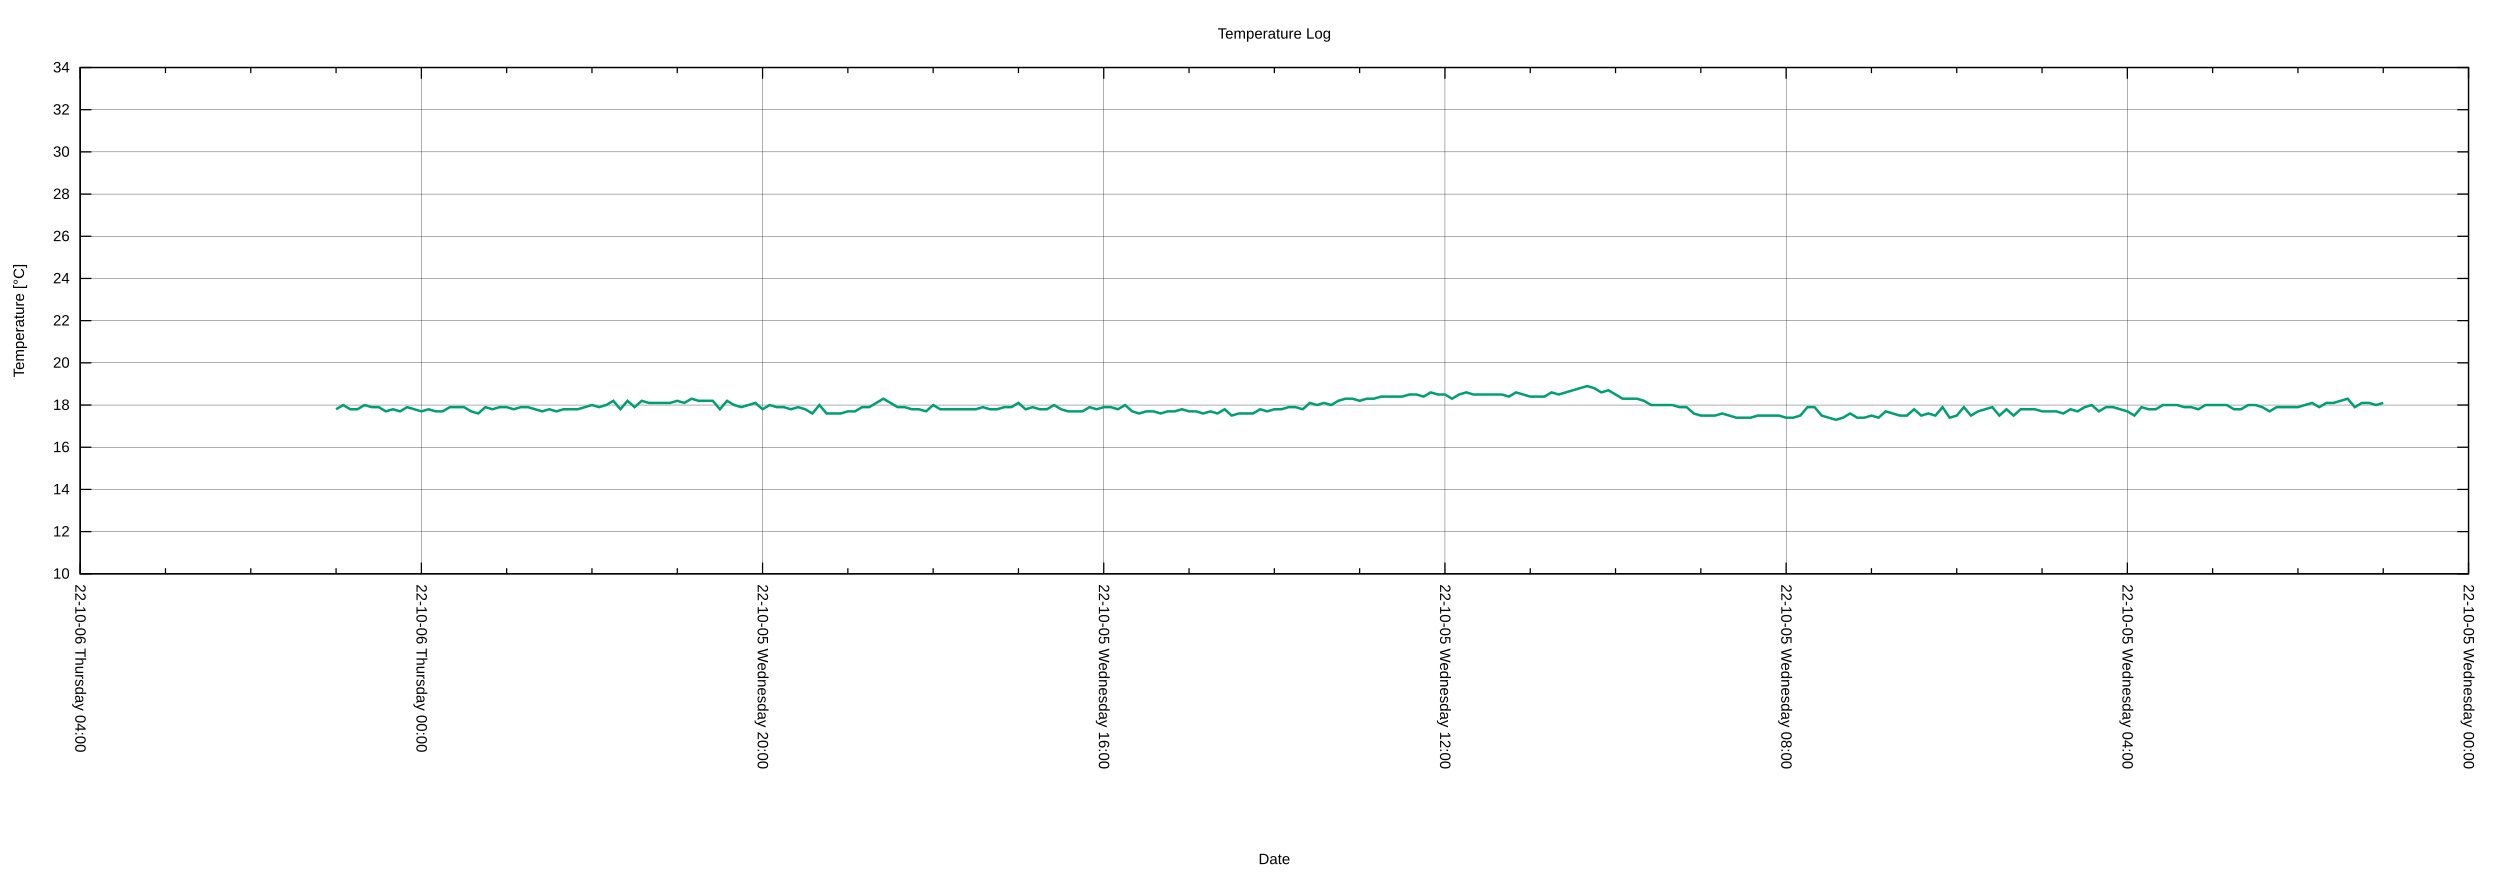
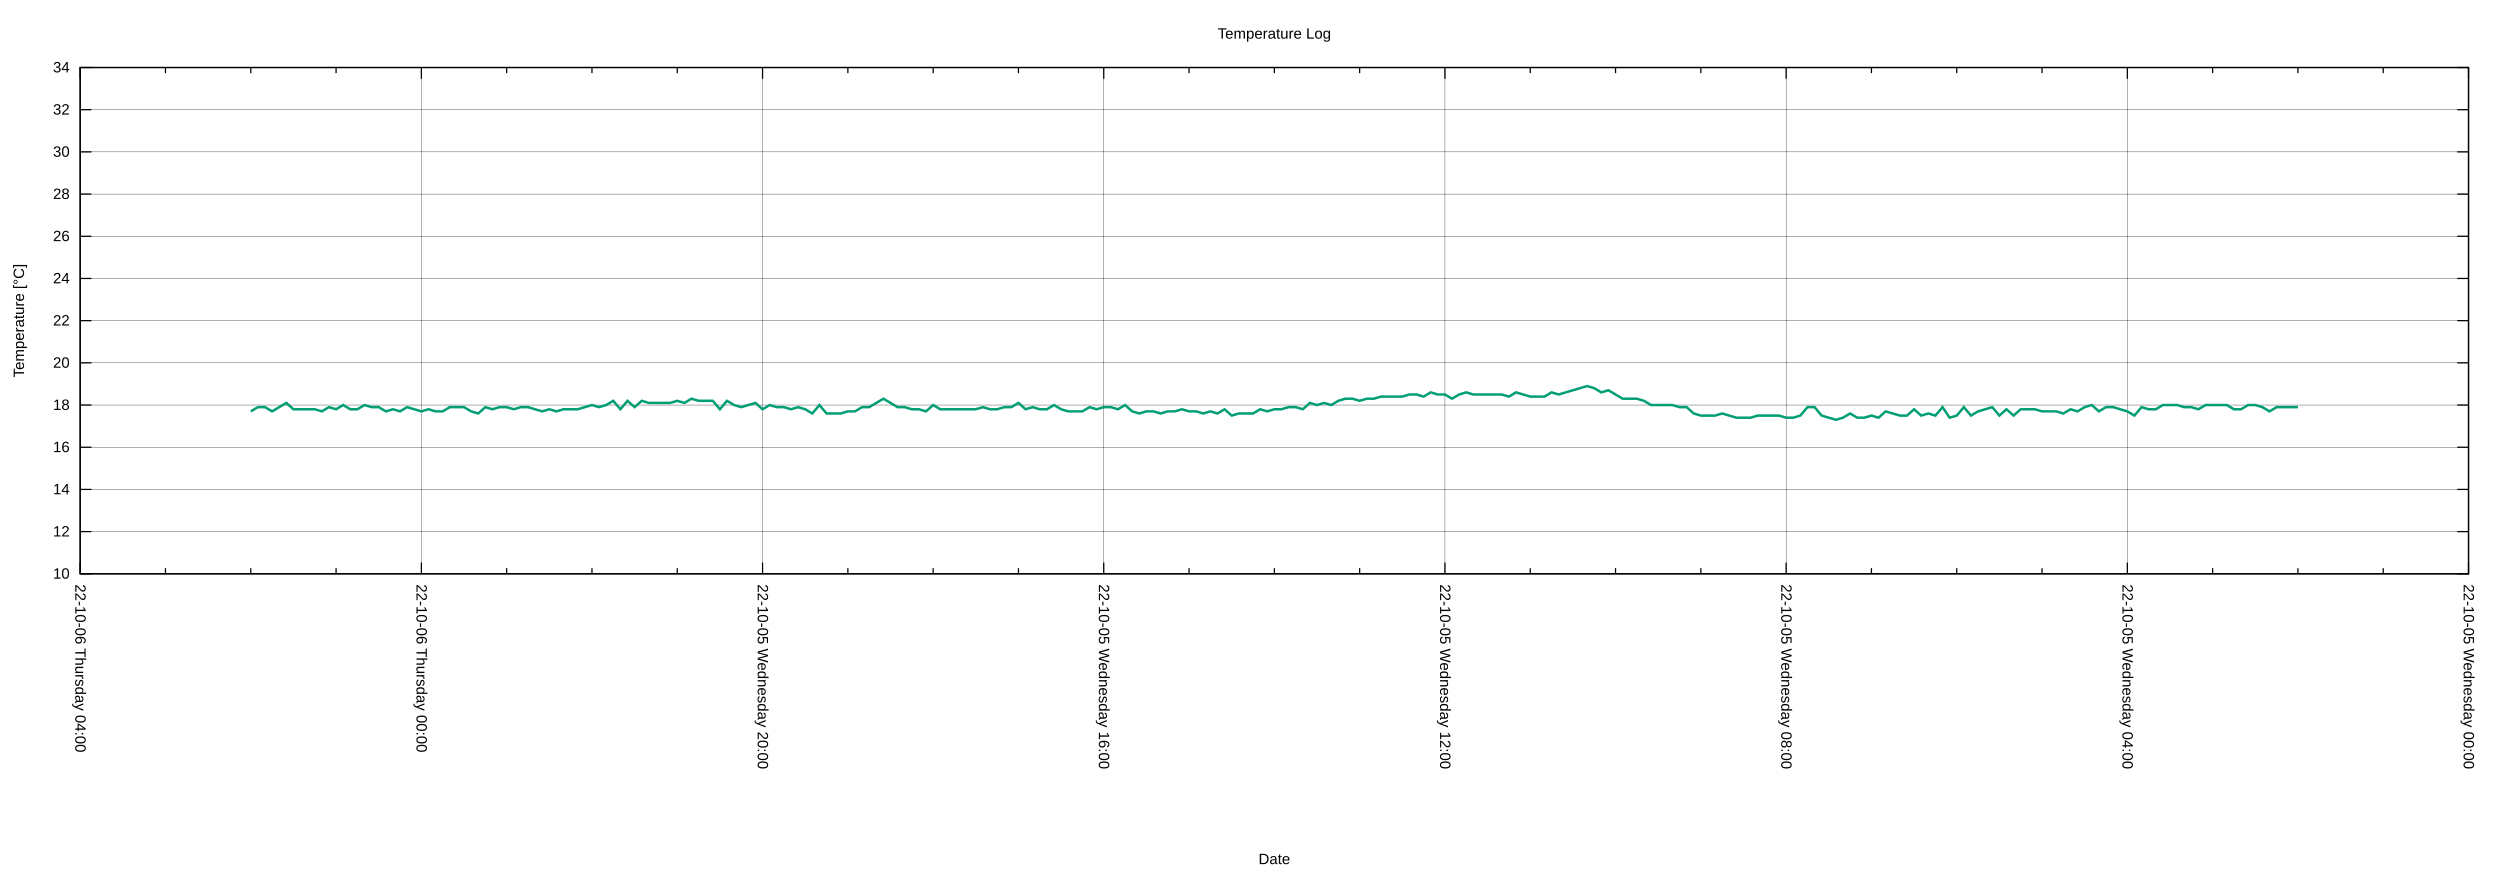
<svg xmlns="http://www.w3.org/2000/svg" xmlns:xlink="http://www.w3.org/1999/xlink" width="2000" height="700" viewBox="0 0 2000 700">
  <g id="gnuplot_canvas">
    <rect x="0" y="0" width="2000" height="700" fill="none" />
    <defs>
      <circle id="gpDot" r="0.5" stroke-width="0.5" stroke="currentColor" />
      <path id="gpPt0" stroke-width="0.222" stroke="currentColor" d="M-1,0 h2 M0,-1 v2" />
      <path id="gpPt1" stroke-width="0.222" stroke="currentColor" d="M-1,-1 L1,1 M1,-1 L-1,1" />
      <path id="gpPt2" stroke-width="0.222" stroke="currentColor" d="M-1,0 L1,0 M0,-1 L0,1 M-1,-1 L1,1 M-1,1 L1,-1" />
      <rect id="gpPt3" stroke-width="0.222" stroke="currentColor" x="-1" y="-1" width="2" height="2" />
      <rect id="gpPt4" stroke-width="0.222" stroke="currentColor" fill="currentColor" x="-1" y="-1" width="2" height="2" />
      <circle id="gpPt5" stroke-width="0.222" stroke="currentColor" cx="0" cy="0" r="1" />
      <use xlink:href="#gpPt5" id="gpPt6" fill="currentColor" stroke="none" />
      <path id="gpPt7" stroke-width="0.222" stroke="currentColor" d="M0,-1.33 L-1.33,0.67 L1.33,0.67 z" />
      <use xlink:href="#gpPt7" id="gpPt8" fill="currentColor" stroke="none" />
      <use xlink:href="#gpPt7" id="gpPt9" stroke="currentColor" transform="rotate(180)" />
      <use xlink:href="#gpPt9" id="gpPt10" fill="currentColor" stroke="none" />
      <use xlink:href="#gpPt3" id="gpPt11" stroke="currentColor" transform="rotate(45)" />
      <use xlink:href="#gpPt11" id="gpPt12" fill="currentColor" stroke="none" />
      <path id="gpPt13" stroke-width="0.222" stroke="currentColor" d="M0,1.330 L1.265,0.411 L0.782,-1.067 L-0.782,-1.076 L-1.265,0.411 z" />
      <use xlink:href="#gpPt13" id="gpPt14" fill="currentColor" stroke="none" />
      <filter id="textbox" filterUnits="objectBoundingBox" x="0" y="0" height="1" width="1">
        <feFlood flood-color="white" flood-opacity="1" result="bgnd" />
        <feComposite in="SourceGraphic" in2="bgnd" operator="atop" />
      </filter>
      <filter id="greybox" filterUnits="objectBoundingBox" x="0" y="0" height="1" width="1">
        <feFlood flood-color="lightgrey" flood-opacity="1" result="grey" />
        <feComposite in="SourceGraphic" in2="grey" operator="atop" />
      </filter>
    </defs>
    <g fill="none" color="white" stroke="currentColor" stroke-width="1.00" stroke-linecap="butt" stroke-linejoin="miter">
</g>
    <g fill="none" color="black" stroke="currentColor" stroke-width="1.00" stroke-linecap="butt" stroke-linejoin="miter">
</g>
    <g fill="none" color="black" stroke="black" stroke-width="0.25" stroke-linecap="butt" stroke-linejoin="miter">
</g>
    <g fill="none" color="black" stroke="currentColor" stroke-width="0.25" stroke-linecap="butt" stroke-linejoin="miter">
      <path stroke="black" class="gridline" d="M64.14,459.04 L1974.82,459.04  " />
    </g>
    <g fill="none" color="black" stroke="black" stroke-width="1.00" stroke-linecap="butt" stroke-linejoin="miter">
</g>
    <g fill="none" color="black" stroke="currentColor" stroke-width="1.00" stroke-linecap="butt" stroke-linejoin="miter">
      <path stroke="black" d="M64.14,459.04 L73.14,459.04 M1974.82,459.04 L1965.82,459.04  " />
      <g transform="translate(55.75,462.94)" stroke="none" fill="black" font-family="Arial" font-size="12.00" text-anchor="end">
        <text>
          <tspan font-family="Arial"> 10</tspan>
        </text>
      </g>
    </g>
    <g fill="none" color="black" stroke="currentColor" stroke-width="1.00" stroke-linecap="butt" stroke-linejoin="miter">
</g>
    <g fill="none" color="black" stroke="black" stroke-width="0.25" stroke-linecap="butt" stroke-linejoin="miter">
</g>
    <g fill="none" color="black" stroke="currentColor" stroke-width="0.25" stroke-linecap="butt" stroke-linejoin="miter">
      <path stroke="black" class="gridline" d="M64.14,425.29 L1974.82,425.29  " />
    </g>
    <g fill="none" color="black" stroke="black" stroke-width="1.00" stroke-linecap="butt" stroke-linejoin="miter">
</g>
    <g fill="none" color="black" stroke="currentColor" stroke-width="1.00" stroke-linecap="butt" stroke-linejoin="miter">
      <path stroke="black" d="M64.14,425.29 L73.14,425.29 M1974.82,425.29 L1965.82,425.29  " />
      <g transform="translate(55.75,429.19)" stroke="none" fill="black" font-family="Arial" font-size="12.00" text-anchor="end">
        <text>
          <tspan font-family="Arial"> 12</tspan>
        </text>
      </g>
    </g>
    <g fill="none" color="black" stroke="currentColor" stroke-width="1.00" stroke-linecap="butt" stroke-linejoin="miter">
</g>
    <g fill="none" color="black" stroke="black" stroke-width="0.25" stroke-linecap="butt" stroke-linejoin="miter">
</g>
    <g fill="none" color="black" stroke="currentColor" stroke-width="0.25" stroke-linecap="butt" stroke-linejoin="miter">
      <path stroke="black" class="gridline" d="M64.14,391.53 L1974.82,391.53  " />
    </g>
    <g fill="none" color="black" stroke="black" stroke-width="1.00" stroke-linecap="butt" stroke-linejoin="miter">
</g>
    <g fill="none" color="black" stroke="currentColor" stroke-width="1.00" stroke-linecap="butt" stroke-linejoin="miter">
      <path stroke="black" d="M64.14,391.53 L73.14,391.53 M1974.82,391.53 L1965.82,391.53  " />
      <g transform="translate(55.75,395.43)" stroke="none" fill="black" font-family="Arial" font-size="12.00" text-anchor="end">
        <text>
          <tspan font-family="Arial"> 14</tspan>
        </text>
      </g>
    </g>
    <g fill="none" color="black" stroke="currentColor" stroke-width="1.00" stroke-linecap="butt" stroke-linejoin="miter">
</g>
    <g fill="none" color="black" stroke="black" stroke-width="0.25" stroke-linecap="butt" stroke-linejoin="miter">
</g>
    <g fill="none" color="black" stroke="currentColor" stroke-width="0.25" stroke-linecap="butt" stroke-linejoin="miter">
      <path stroke="black" class="gridline" d="M64.14,357.78 L1974.82,357.78  " />
    </g>
    <g fill="none" color="black" stroke="black" stroke-width="1.00" stroke-linecap="butt" stroke-linejoin="miter">
</g>
    <g fill="none" color="black" stroke="currentColor" stroke-width="1.00" stroke-linecap="butt" stroke-linejoin="miter">
      <path stroke="black" d="M64.14,357.78 L73.14,357.78 M1974.82,357.78 L1965.82,357.78  " />
      <g transform="translate(55.75,361.68)" stroke="none" fill="black" font-family="Arial" font-size="12.00" text-anchor="end">
        <text>
          <tspan font-family="Arial"> 16</tspan>
        </text>
      </g>
    </g>
    <g fill="none" color="black" stroke="currentColor" stroke-width="1.00" stroke-linecap="butt" stroke-linejoin="miter">
</g>
    <g fill="none" color="black" stroke="black" stroke-width="0.25" stroke-linecap="butt" stroke-linejoin="miter">
</g>
    <g fill="none" color="black" stroke="currentColor" stroke-width="0.25" stroke-linecap="butt" stroke-linejoin="miter">
      <path stroke="black" class="gridline" d="M64.14,324.03 L1974.82,324.03  " />
    </g>
    <g fill="none" color="black" stroke="black" stroke-width="1.00" stroke-linecap="butt" stroke-linejoin="miter">
</g>
    <g fill="none" color="black" stroke="currentColor" stroke-width="1.00" stroke-linecap="butt" stroke-linejoin="miter">
      <path stroke="black" d="M64.14,324.03 L73.14,324.03 M1974.82,324.03 L1965.82,324.03  " />
      <g transform="translate(55.75,327.93)" stroke="none" fill="black" font-family="Arial" font-size="12.00" text-anchor="end">
        <text>
          <tspan font-family="Arial"> 18</tspan>
        </text>
      </g>
    </g>
    <g fill="none" color="black" stroke="currentColor" stroke-width="1.00" stroke-linecap="butt" stroke-linejoin="miter">
</g>
    <g fill="none" color="black" stroke="black" stroke-width="0.25" stroke-linecap="butt" stroke-linejoin="miter">
</g>
    <g fill="none" color="black" stroke="currentColor" stroke-width="0.25" stroke-linecap="butt" stroke-linejoin="miter">
      <path stroke="black" class="gridline" d="M64.14,290.28 L1974.82,290.28  " />
    </g>
    <g fill="none" color="black" stroke="black" stroke-width="1.00" stroke-linecap="butt" stroke-linejoin="miter">
</g>
    <g fill="none" color="black" stroke="currentColor" stroke-width="1.00" stroke-linecap="butt" stroke-linejoin="miter">
      <path stroke="black" d="M64.14,290.28 L73.14,290.28 M1974.82,290.28 L1965.82,290.28  " />
      <g transform="translate(55.75,294.18)" stroke="none" fill="black" font-family="Arial" font-size="12.00" text-anchor="end">
        <text>
          <tspan font-family="Arial"> 20</tspan>
        </text>
      </g>
    </g>
    <g fill="none" color="black" stroke="currentColor" stroke-width="1.00" stroke-linecap="butt" stroke-linejoin="miter">
</g>
    <g fill="none" color="black" stroke="black" stroke-width="0.25" stroke-linecap="butt" stroke-linejoin="miter">
</g>
    <g fill="none" color="black" stroke="currentColor" stroke-width="0.25" stroke-linecap="butt" stroke-linejoin="miter">
      <path stroke="black" class="gridline" d="M64.14,256.52 L1974.82,256.52  " />
    </g>
    <g fill="none" color="black" stroke="black" stroke-width="1.00" stroke-linecap="butt" stroke-linejoin="miter">
</g>
    <g fill="none" color="black" stroke="currentColor" stroke-width="1.00" stroke-linecap="butt" stroke-linejoin="miter">
      <path stroke="black" d="M64.14,256.52 L73.14,256.52 M1974.82,256.52 L1965.82,256.52  " />
      <g transform="translate(55.75,260.42)" stroke="none" fill="black" font-family="Arial" font-size="12.00" text-anchor="end">
        <text>
          <tspan font-family="Arial"> 22</tspan>
        </text>
      </g>
    </g>
    <g fill="none" color="black" stroke="currentColor" stroke-width="1.00" stroke-linecap="butt" stroke-linejoin="miter">
</g>
    <g fill="none" color="black" stroke="black" stroke-width="0.25" stroke-linecap="butt" stroke-linejoin="miter">
</g>
    <g fill="none" color="black" stroke="currentColor" stroke-width="0.25" stroke-linecap="butt" stroke-linejoin="miter">
      <path stroke="black" class="gridline" d="M64.14,222.77 L1974.82,222.77  " />
    </g>
    <g fill="none" color="black" stroke="black" stroke-width="1.00" stroke-linecap="butt" stroke-linejoin="miter">
</g>
    <g fill="none" color="black" stroke="currentColor" stroke-width="1.00" stroke-linecap="butt" stroke-linejoin="miter">
      <path stroke="black" d="M64.14,222.77 L73.14,222.77 M1974.82,222.77 L1965.82,222.77  " />
      <g transform="translate(55.75,226.67)" stroke="none" fill="black" font-family="Arial" font-size="12.00" text-anchor="end">
        <text>
          <tspan font-family="Arial"> 24</tspan>
        </text>
      </g>
    </g>
    <g fill="none" color="black" stroke="currentColor" stroke-width="1.00" stroke-linecap="butt" stroke-linejoin="miter">
</g>
    <g fill="none" color="black" stroke="black" stroke-width="0.25" stroke-linecap="butt" stroke-linejoin="miter">
</g>
    <g fill="none" color="black" stroke="currentColor" stroke-width="0.25" stroke-linecap="butt" stroke-linejoin="miter">
      <path stroke="black" class="gridline" d="M64.14,189.02 L1974.82,189.02  " />
    </g>
    <g fill="none" color="black" stroke="black" stroke-width="1.00" stroke-linecap="butt" stroke-linejoin="miter">
</g>
    <g fill="none" color="black" stroke="currentColor" stroke-width="1.00" stroke-linecap="butt" stroke-linejoin="miter">
      <path stroke="black" d="M64.14,189.02 L73.14,189.02 M1974.82,189.02 L1965.82,189.02  " />
      <g transform="translate(55.75,192.92)" stroke="none" fill="black" font-family="Arial" font-size="12.00" text-anchor="end">
        <text>
          <tspan font-family="Arial"> 26</tspan>
        </text>
      </g>
    </g>
    <g fill="none" color="black" stroke="currentColor" stroke-width="1.00" stroke-linecap="butt" stroke-linejoin="miter">
</g>
    <g fill="none" color="black" stroke="black" stroke-width="0.25" stroke-linecap="butt" stroke-linejoin="miter">
</g>
    <g fill="none" color="black" stroke="currentColor" stroke-width="0.25" stroke-linecap="butt" stroke-linejoin="miter">
      <path stroke="black" class="gridline" d="M64.14,155.27 L1974.82,155.27  " />
    </g>
    <g fill="none" color="black" stroke="black" stroke-width="1.00" stroke-linecap="butt" stroke-linejoin="miter">
</g>
    <g fill="none" color="black" stroke="currentColor" stroke-width="1.00" stroke-linecap="butt" stroke-linejoin="miter">
      <path stroke="black" d="M64.14,155.27 L73.14,155.27 M1974.82,155.27 L1965.82,155.27  " />
      <g transform="translate(55.75,159.17)" stroke="none" fill="black" font-family="Arial" font-size="12.00" text-anchor="end">
        <text>
          <tspan font-family="Arial"> 28</tspan>
        </text>
      </g>
    </g>
    <g fill="none" color="black" stroke="currentColor" stroke-width="1.00" stroke-linecap="butt" stroke-linejoin="miter">
</g>
    <g fill="none" color="black" stroke="black" stroke-width="0.25" stroke-linecap="butt" stroke-linejoin="miter">
</g>
    <g fill="none" color="black" stroke="currentColor" stroke-width="0.25" stroke-linecap="butt" stroke-linejoin="miter">
      <path stroke="black" class="gridline" d="M64.14,121.51 L1974.82,121.51  " />
    </g>
    <g fill="none" color="black" stroke="black" stroke-width="1.00" stroke-linecap="butt" stroke-linejoin="miter">
</g>
    <g fill="none" color="black" stroke="currentColor" stroke-width="1.00" stroke-linecap="butt" stroke-linejoin="miter">
      <path stroke="black" d="M64.14,121.51 L73.14,121.51 M1974.82,121.51 L1965.82,121.51  " />
      <g transform="translate(55.75,125.41)" stroke="none" fill="black" font-family="Arial" font-size="12.00" text-anchor="end">
        <text>
          <tspan font-family="Arial"> 30</tspan>
        </text>
      </g>
    </g>
    <g fill="none" color="black" stroke="currentColor" stroke-width="1.00" stroke-linecap="butt" stroke-linejoin="miter">
</g>
    <g fill="none" color="black" stroke="black" stroke-width="0.25" stroke-linecap="butt" stroke-linejoin="miter">
</g>
    <g fill="none" color="black" stroke="currentColor" stroke-width="0.25" stroke-linecap="butt" stroke-linejoin="miter">
      <path stroke="black" class="gridline" d="M64.14,87.76 L1974.82,87.76  " />
    </g>
    <g fill="none" color="black" stroke="black" stroke-width="1.00" stroke-linecap="butt" stroke-linejoin="miter">
</g>
    <g fill="none" color="black" stroke="currentColor" stroke-width="1.00" stroke-linecap="butt" stroke-linejoin="miter">
      <path stroke="black" d="M64.14,87.76 L73.14,87.76 M1974.82,87.76 L1965.82,87.76  " />
      <g transform="translate(55.75,91.66)" stroke="none" fill="black" font-family="Arial" font-size="12.00" text-anchor="end">
        <text>
          <tspan font-family="Arial"> 32</tspan>
        </text>
      </g>
    </g>
    <g fill="none" color="black" stroke="currentColor" stroke-width="1.00" stroke-linecap="butt" stroke-linejoin="miter">
</g>
    <g fill="none" color="black" stroke="black" stroke-width="0.25" stroke-linecap="butt" stroke-linejoin="miter">
</g>
    <g fill="none" color="black" stroke="currentColor" stroke-width="0.25" stroke-linecap="butt" stroke-linejoin="miter">
      <path stroke="black" class="gridline" d="M64.14,54.01 L1974.82,54.01  " />
    </g>
    <g fill="none" color="black" stroke="black" stroke-width="1.00" stroke-linecap="butt" stroke-linejoin="miter">
</g>
    <g fill="none" color="black" stroke="currentColor" stroke-width="1.00" stroke-linecap="butt" stroke-linejoin="miter">
      <path stroke="black" d="M64.14,54.01 L73.14,54.01 M1974.82,54.01 L1965.82,54.01  " />
      <g transform="translate(55.75,57.91)" stroke="none" fill="black" font-family="Arial" font-size="12.00" text-anchor="end">
        <text>
          <tspan font-family="Arial"> 34</tspan>
        </text>
      </g>
    </g>
    <g fill="none" color="black" stroke="currentColor" stroke-width="1.00" stroke-linecap="butt" stroke-linejoin="miter">
</g>
    <g fill="none" color="black" stroke="black" stroke-width="0.25" stroke-linecap="butt" stroke-linejoin="miter">
</g>
    <g fill="none" color="black" stroke="currentColor" stroke-width="0.25" stroke-linecap="butt" stroke-linejoin="miter">
      <path stroke="black" class="gridline" d="M1974.82,459.04 L1974.82,54.01  " />
    </g>
    <g fill="none" color="black" stroke="black" stroke-width="1.00" stroke-linecap="butt" stroke-linejoin="miter">
</g>
    <g fill="none" color="black" stroke="currentColor" stroke-width="1.00" stroke-linecap="butt" stroke-linejoin="miter">
      <path stroke="black" d="M1974.82,459.04 L1974.82,450.04 M1974.82,54.01 L1974.82,63.01  " />
      <g transform="translate(1970.92,467.43) rotate(90)" stroke="none" fill="black" font-family="Arial" font-size="12.00" text-anchor="start">
        <text>
          <tspan font-family="Arial">22-10-05 Wednesday 00:00</tspan>
        </text>
      </g>
    </g>
    <g fill="none" color="black" stroke="currentColor" stroke-width="1.00" stroke-linecap="butt" stroke-linejoin="miter">
      <path stroke="black" d="M1906.58,459.04 L1906.58,454.54 M1906.58,54.01 L1906.58,58.51 M1838.34,459.04 L1838.34,454.54 M1838.34,54.01 L1838.34,58.51   M1770.10,459.04 L1770.10,454.54 M1770.10,54.01 L1770.10,58.51  " />
    </g>
    <g fill="none" color="black" stroke="black" stroke-width="0.25" stroke-linecap="butt" stroke-linejoin="miter">
</g>
    <g fill="none" color="black" stroke="currentColor" stroke-width="0.25" stroke-linecap="butt" stroke-linejoin="miter">
      <path stroke="black" class="gridline" d="M1701.87,459.04 L1701.87,54.01  " />
    </g>
    <g fill="none" color="black" stroke="black" stroke-width="1.00" stroke-linecap="butt" stroke-linejoin="miter">
</g>
    <g fill="none" color="black" stroke="currentColor" stroke-width="1.00" stroke-linecap="butt" stroke-linejoin="miter">
      <path stroke="black" d="M1701.87,459.04 L1701.87,450.04 M1701.87,54.01 L1701.87,63.01  " />
      <g transform="translate(1697.97,467.43) rotate(90)" stroke="none" fill="black" font-family="Arial" font-size="12.00" text-anchor="start">
        <text>
          <tspan font-family="Arial">22-10-05 Wednesday 04:00</tspan>
        </text>
      </g>
    </g>
    <g fill="none" color="black" stroke="currentColor" stroke-width="1.00" stroke-linecap="butt" stroke-linejoin="miter">
      <path stroke="black" d="M1633.63,459.04 L1633.63,454.54 M1633.63,54.01 L1633.63,58.51 M1565.39,459.04 L1565.39,454.54 M1565.39,54.01 L1565.39,58.51   M1497.15,459.04 L1497.15,454.54 M1497.15,54.01 L1497.15,58.51  " />
    </g>
    <g fill="none" color="black" stroke="black" stroke-width="0.25" stroke-linecap="butt" stroke-linejoin="miter">
</g>
    <g fill="none" color="black" stroke="currentColor" stroke-width="0.25" stroke-linecap="butt" stroke-linejoin="miter">
      <path stroke="black" class="gridline" d="M1428.91,459.04 L1428.91,54.01  " />
    </g>
    <g fill="none" color="black" stroke="black" stroke-width="1.00" stroke-linecap="butt" stroke-linejoin="miter">
</g>
    <g fill="none" color="black" stroke="currentColor" stroke-width="1.00" stroke-linecap="butt" stroke-linejoin="miter">
      <path stroke="black" d="M1428.91,459.04 L1428.91,450.04 M1428.91,54.01 L1428.91,63.01  " />
      <g transform="translate(1425.01,467.43) rotate(90)" stroke="none" fill="black" font-family="Arial" font-size="12.00" text-anchor="start">
        <text>
          <tspan font-family="Arial">22-10-05 Wednesday 08:00</tspan>
        </text>
      </g>
    </g>
    <g fill="none" color="black" stroke="currentColor" stroke-width="1.00" stroke-linecap="butt" stroke-linejoin="miter">
      <path stroke="black" d="M1360.67,459.04 L1360.67,454.54 M1360.67,54.01 L1360.67,58.51 M1292.43,459.04 L1292.43,454.54 M1292.43,54.01 L1292.43,58.51   M1224.20,459.04 L1224.20,454.54 M1224.20,54.01 L1224.20,58.51  " />
    </g>
    <g fill="none" color="black" stroke="black" stroke-width="0.25" stroke-linecap="butt" stroke-linejoin="miter">
</g>
    <g fill="none" color="black" stroke="currentColor" stroke-width="0.25" stroke-linecap="butt" stroke-linejoin="miter">
      <path stroke="black" class="gridline" d="M1155.96,459.04 L1155.96,54.01  " />
    </g>
    <g fill="none" color="black" stroke="black" stroke-width="1.00" stroke-linecap="butt" stroke-linejoin="miter">
</g>
    <g fill="none" color="black" stroke="currentColor" stroke-width="1.00" stroke-linecap="butt" stroke-linejoin="miter">
      <path stroke="black" d="M1155.96,459.04 L1155.96,450.04 M1155.96,54.01 L1155.96,63.01  " />
      <g transform="translate(1152.06,467.43) rotate(90)" stroke="none" fill="black" font-family="Arial" font-size="12.00" text-anchor="start">
        <text>
          <tspan font-family="Arial">22-10-05 Wednesday 12:00</tspan>
        </text>
      </g>
    </g>
    <g fill="none" color="black" stroke="currentColor" stroke-width="1.00" stroke-linecap="butt" stroke-linejoin="miter">
      <path stroke="black" d="M1087.72,459.04 L1087.72,454.54 M1087.72,54.01 L1087.72,58.51 M1019.48,459.04 L1019.48,454.54 M1019.48,54.01 L1019.48,58.51   M951.24,459.04 L951.24,454.54 M951.24,54.01 L951.24,58.51  " />
    </g>
    <g fill="none" color="black" stroke="black" stroke-width="0.25" stroke-linecap="butt" stroke-linejoin="miter">
</g>
    <g fill="none" color="black" stroke="currentColor" stroke-width="0.25" stroke-linecap="butt" stroke-linejoin="miter">
      <path stroke="black" class="gridline" d="M883.00,459.04 L883.00,54.01  " />
    </g>
    <g fill="none" color="black" stroke="black" stroke-width="1.00" stroke-linecap="butt" stroke-linejoin="miter">
</g>
    <g fill="none" color="black" stroke="currentColor" stroke-width="1.00" stroke-linecap="butt" stroke-linejoin="miter">
      <path stroke="black" d="M883.00,459.04 L883.00,450.04 M883.00,54.01 L883.00,63.01  " />
      <g transform="translate(879.10,467.43) rotate(90)" stroke="none" fill="black" font-family="Arial" font-size="12.00" text-anchor="start">
        <text>
          <tspan font-family="Arial">22-10-05 Wednesday 16:00</tspan>
        </text>
      </g>
    </g>
    <g fill="none" color="black" stroke="currentColor" stroke-width="1.00" stroke-linecap="butt" stroke-linejoin="miter">
      <path stroke="black" d="M814.76,459.04 L814.76,454.54 M814.76,54.01 L814.76,58.51 M746.53,459.04 L746.53,454.54 M746.53,54.01 L746.53,58.51   M678.29,459.04 L678.29,454.54 M678.29,54.01 L678.29,58.51  " />
    </g>
    <g fill="none" color="black" stroke="black" stroke-width="0.25" stroke-linecap="butt" stroke-linejoin="miter">
</g>
    <g fill="none" color="black" stroke="currentColor" stroke-width="0.25" stroke-linecap="butt" stroke-linejoin="miter">
      <path stroke="black" class="gridline" d="M610.05,459.04 L610.05,54.01  " />
    </g>
    <g fill="none" color="black" stroke="black" stroke-width="1.00" stroke-linecap="butt" stroke-linejoin="miter">
</g>
    <g fill="none" color="black" stroke="currentColor" stroke-width="1.00" stroke-linecap="butt" stroke-linejoin="miter">
      <path stroke="black" d="M610.05,459.04 L610.05,450.04 M610.05,54.01 L610.05,63.01  " />
      <g transform="translate(606.15,467.43) rotate(90)" stroke="none" fill="black" font-family="Arial" font-size="12.00" text-anchor="start">
        <text>
          <tspan font-family="Arial">22-10-05 Wednesday 20:00</tspan>
        </text>
      </g>
    </g>
    <g fill="none" color="black" stroke="currentColor" stroke-width="1.00" stroke-linecap="butt" stroke-linejoin="miter">
      <path stroke="black" d="M541.81,459.04 L541.81,454.54 M541.81,54.01 L541.81,58.51 M473.57,459.04 L473.57,454.54 M473.57,54.01 L473.57,58.51   M405.33,459.04 L405.33,454.54 M405.33,54.01 L405.33,58.51  " />
    </g>
    <g fill="none" color="black" stroke="black" stroke-width="0.25" stroke-linecap="butt" stroke-linejoin="miter">
</g>
    <g fill="none" color="black" stroke="currentColor" stroke-width="0.25" stroke-linecap="butt" stroke-linejoin="miter">
      <path stroke="black" class="gridline" d="M337.09,459.04 L337.09,54.01  " />
    </g>
    <g fill="none" color="black" stroke="black" stroke-width="1.00" stroke-linecap="butt" stroke-linejoin="miter">
</g>
    <g fill="none" color="black" stroke="currentColor" stroke-width="1.00" stroke-linecap="butt" stroke-linejoin="miter">
      <path stroke="black" d="M337.09,459.04 L337.09,450.04 M337.09,54.01 L337.09,63.01  " />
      <g transform="translate(333.19,467.43) rotate(90)" stroke="none" fill="black" font-family="Arial" font-size="12.00" text-anchor="start">
        <text>
          <tspan font-family="Arial">22-10-06 Thursday 00:00</tspan>
        </text>
      </g>
    </g>
    <g fill="none" color="black" stroke="currentColor" stroke-width="1.00" stroke-linecap="butt" stroke-linejoin="miter">
      <path stroke="black" d="M268.86,459.04 L268.86,454.54 M268.86,54.01 L268.86,58.51 M200.62,459.04 L200.62,454.54 M200.62,54.01 L200.62,58.51   M132.38,459.04 L132.38,454.54 M132.38,54.01 L132.38,58.51  " />
    </g>
    <g fill="none" color="black" stroke="black" stroke-width="0.25" stroke-linecap="butt" stroke-linejoin="miter">
</g>
    <g fill="none" color="black" stroke="currentColor" stroke-width="0.25" stroke-linecap="butt" stroke-linejoin="miter">
      <path stroke="black" class="gridline" d="M64.14,459.04 L64.14,54.01  " />
    </g>
    <g fill="none" color="black" stroke="black" stroke-width="1.00" stroke-linecap="butt" stroke-linejoin="miter">
</g>
    <g fill="none" color="black" stroke="currentColor" stroke-width="1.00" stroke-linecap="butt" stroke-linejoin="miter">
      <path stroke="black" d="M64.14,459.04 L64.14,450.04 M64.14,54.01 L64.14,63.01  " />
      <g transform="translate(60.24,467.43) rotate(90)" stroke="none" fill="black" font-family="Arial" font-size="12.00" text-anchor="start">
        <text>
          <tspan font-family="Arial">22-10-06 Thursday 04:00</tspan>
        </text>
      </g>
    </g>
    <g fill="none" color="black" stroke="currentColor" stroke-width="1.00" stroke-linecap="butt" stroke-linejoin="miter">
</g>
    <g fill="none" color="black" stroke="currentColor" stroke-width="1.00" stroke-linecap="butt" stroke-linejoin="miter">
      <path stroke="black" d="M64.14,54.01 L64.14,459.04 L1974.82,459.04 L1974.82,54.01 L64.14,54.01 Z  " />
    </g>
    <g fill="none" color="black" stroke="currentColor" stroke-width="1.00" stroke-linecap="butt" stroke-linejoin="miter">
      <g transform="translate(19.18,256.53) rotate(270)" stroke="none" fill="black" font-family="Arial" font-size="12.00" text-anchor="middle">
        <text>
          <tspan font-family="Arial">Temperature [°C]</tspan>
        </text>
      </g>
    </g>
    <g fill="none" color="black" stroke="currentColor" stroke-width="1.00" stroke-linecap="butt" stroke-linejoin="miter">
      <g transform="translate(1019.48,691.30)" stroke="none" fill="black" font-family="Arial" font-size="12.00" text-anchor="middle">
        <text>
          <tspan font-family="Arial">Date</tspan>
        </text>
      </g>
    </g>
    <g fill="none" color="black" stroke="currentColor" stroke-width="1.00" stroke-linecap="butt" stroke-linejoin="miter">
</g>
    <g id="gnuplot_plot_1">
      <g fill="none" color="white" stroke="currentColor" stroke-width="2.00" stroke-linecap="butt" stroke-linejoin="miter">
</g>
      <g fill="none" color="black" stroke="currentColor" stroke-width="2.00" stroke-linecap="butt" stroke-linejoin="miter">
-         <path stroke="rgb(  0, 158, 115)" d="M268.86,327.41 L274.54,324.03 L280.23,327.41 L285.92,327.41 L291.60,324.03 L297.29,325.72 L302.98,325.72 L308.66,329.09   L314.35,327.41 L320.03,329.09 L325.72,325.72 L331.41,327.41 L337.09,329.09 L342.78,327.41 L348.47,329.09 L354.15,329.09   L359.84,325.72 L365.53,325.72 L371.21,325.72 L376.90,329.09 L382.59,330.78 L388.27,325.72 L393.96,327.41 L399.65,325.72   L405.33,325.72 L411.02,327.41 L416.71,325.72 L422.39,325.72 L428.08,327.41 L433.77,329.09 L439.45,327.41 L445.14,329.09   L450.83,327.41 L456.51,327.41 L462.20,327.41 L467.88,325.72 L473.57,324.03 L479.26,325.72 L484.94,324.03 L490.63,320.65   L496.32,327.41 L502.00,320.65 L507.69,325.72 L513.38,320.65 L519.06,322.34 L524.75,322.34 L530.44,322.34 L536.12,322.34   L541.81,320.65 L547.50,322.34 L553.18,318.97 L558.87,320.65 L564.56,320.65 L570.24,320.65 L575.93,327.41 L581.62,320.65   L587.30,324.03 L592.99,325.72 L598.68,324.03 L604.36,322.34 L610.05,327.41 L615.74,324.03 L621.42,325.72 L627.11,325.72   L632.79,327.41 L638.48,325.72 L644.17,327.41 L649.85,330.78 L655.54,324.03 L661.23,330.78 L666.91,330.78 L672.60,330.78   L678.29,329.09 L683.97,329.09 L689.66,325.72 L695.35,325.72 L701.03,322.34 L706.72,318.97 L712.41,322.34 L718.09,325.72   L723.78,325.72 L729.47,327.41 L735.15,327.41 L740.84,329.09 L746.53,324.03 L752.21,327.41 L757.90,327.41 L763.59,327.41   L769.27,327.41 L774.96,327.41 L780.65,327.41 L786.33,325.72 L792.02,327.41 L797.70,327.41 L803.39,325.72 L809.08,325.72   L814.76,322.34 L820.45,327.41 L826.14,325.72 L831.82,327.41 L837.51,327.41 L843.20,324.03 L848.88,327.41 L854.57,329.09   L860.26,329.09 L865.94,329.09 L871.63,325.72 L877.32,327.41 L883.00,325.72 L888.69,325.72 L894.38,327.41 L900.06,324.03   L905.75,329.09 L911.44,330.78 L917.12,329.09 L922.81,329.09 L928.50,330.78 L934.18,329.09 L939.87,329.09 L945.55,327.41   L951.24,329.09 L956.93,329.09 L962.61,330.78 L968.30,329.09 L973.99,330.78 L979.67,327.41 L985.36,332.47 L991.05,330.78   L996.73,330.78 L1002.42,330.78 L1008.11,327.41 L1013.79,329.09 L1019.48,327.41 L1025.17,327.41 L1030.85,325.72 L1036.54,325.72   L1042.23,327.41 L1047.91,322.34 L1053.60,324.03 L1059.29,322.34 L1064.97,324.03 L1070.66,320.65 L1076.35,318.97 L1082.03,318.97   L1087.72,320.65 L1093.41,318.97 L1099.09,318.97 L1104.78,317.28 L1110.46,317.28 L1116.15,317.28 L1121.84,317.28 L1127.52,315.59   L1133.21,315.59 L1138.90,317.28 L1144.58,313.90 L1150.27,315.59 L1155.96,315.59 L1161.64,318.97 L1167.33,315.59 L1173.02,313.90   L1178.70,315.59 L1184.39,315.59 L1190.08,315.59 L1195.76,315.59 L1201.45,315.59 L1207.14,317.28 L1212.82,313.90 L1218.51,315.59   L1224.20,317.28 L1229.88,317.28 L1235.57,317.28 L1241.26,313.90 L1246.94,315.59 L1252.63,313.90 L1258.32,312.22 L1264.00,310.53   L1269.69,308.84 L1275.37,310.53 L1281.06,313.90 L1286.75,312.22 L1292.43,315.59 L1298.12,318.97 L1303.81,318.97 L1309.49,318.97   L1315.18,320.65 L1320.87,324.03 L1326.55,324.03 L1332.24,324.03 L1337.93,324.03 L1343.61,325.72 L1349.30,325.72 L1354.99,330.78   L1360.67,332.47 L1366.36,332.47 L1372.05,332.47 L1377.73,330.78 L1383.42,332.47 L1389.11,334.16 L1394.79,334.16 L1400.48,334.16   L1406.17,332.47 L1411.85,332.47 L1417.54,332.47 L1423.22,332.47 L1428.91,334.16 L1434.60,334.16 L1440.28,332.47 L1445.97,325.72   L1451.66,325.72 L1457.34,332.47 L1463.03,334.16 L1468.72,335.84 L1474.40,334.16 L1480.09,330.78 L1485.78,334.16 L1491.46,334.16   L1497.15,332.47 L1502.84,334.16 L1508.52,329.09 L1514.21,330.78 L1519.90,332.47 L1525.58,332.47 L1531.27,327.41 L1536.96,332.47   L1542.64,330.78 L1548.33,332.47 L1554.02,325.72 L1559.70,334.16 L1565.39,332.47 L1571.08,325.72 L1576.76,332.47 L1582.45,329.09   L1588.13,327.41 L1593.82,325.72 L1599.51,332.47 L1605.19,327.41 L1610.88,332.47 L1616.57,327.41 L1622.25,327.41 L1627.94,327.41   L1633.63,329.09 L1639.31,329.09 L1645.00,329.09 L1650.69,330.78 L1656.37,327.41 L1662.06,329.09 L1667.75,325.72 L1673.43,324.03   L1679.12,329.09 L1684.81,325.72 L1690.49,325.72 L1696.18,327.41 L1701.87,329.09 L1707.55,332.47 L1713.24,325.72 L1718.93,327.41   L1724.61,327.41 L1730.30,324.03 L1735.99,324.03 L1741.67,324.03 L1747.36,325.72 L1753.04,325.72 L1758.73,327.41 L1764.42,324.03   L1770.10,324.03 L1775.79,324.03 L1781.48,324.03 L1787.16,327.41 L1792.85,327.41 L1798.54,324.03 L1804.22,324.03 L1809.91,325.72   L1815.60,329.09 L1821.28,325.72 L1826.97,325.72 L1832.66,325.72 L1838.34,325.72 L1844.03,324.03 L1849.72,322.34 L1855.40,325.72   L1861.09,322.34 L1866.78,322.34 L1872.46,320.65 L1878.15,318.97 L1883.84,325.72 L1889.52,322.34 L1895.21,322.34 L1900.89,324.03   L1906.58,322.34  " />
+         <path stroke="rgb(  0, 158, 115)" d="M200.62,329.09 L206.30,325.72 L211.99,325.72 L217.68,329.09 L223.36,325.72 L229.05,322.34 L234.74,327.41 L240.42,327.41   L246.11,327.41 L251.80,327.41 L257.48,329.09 L263.17,325.72 L268.86,327.41 L274.54,324.03 L280.23,327.41 L285.92,327.41   L291.60,324.03 L297.29,325.72 L302.98,325.72 L308.66,329.09 L314.35,327.41 L320.03,329.09 L325.72,325.72 L331.41,327.41   L337.09,329.09 L342.78,327.41 L348.47,329.09 L354.15,329.09 L359.84,325.72 L365.53,325.72 L371.21,325.72 L376.90,329.09   L382.59,330.78 L388.27,325.72 L393.96,327.41 L399.65,325.72 L405.33,325.72 L411.02,327.41 L416.71,325.72 L422.39,325.72   L428.08,327.41 L433.77,329.09 L439.45,327.41 L445.14,329.09 L450.83,327.41 L456.51,327.41 L462.20,327.41 L467.88,325.72   L473.57,324.03 L479.26,325.72 L484.94,324.03 L490.63,320.65 L496.32,327.41 L502.00,320.65 L507.69,325.72 L513.38,320.65   L519.06,322.34 L524.75,322.34 L530.44,322.34 L536.12,322.34 L541.81,320.65 L547.50,322.34 L553.18,318.97 L558.87,320.65   L564.56,320.65 L570.24,320.65 L575.93,327.41 L581.62,320.65 L587.30,324.03 L592.99,325.72 L598.68,324.03 L604.36,322.34   L610.05,327.41 L615.74,324.03 L621.42,325.72 L627.11,325.72 L632.79,327.41 L638.48,325.72 L644.17,327.41 L649.85,330.78   L655.54,324.03 L661.23,330.78 L666.91,330.78 L672.60,330.78 L678.29,329.09 L683.97,329.09 L689.66,325.72 L695.35,325.72   L701.03,322.34 L706.72,318.97 L712.41,322.34 L718.09,325.72 L723.78,325.72 L729.47,327.41 L735.15,327.41 L740.84,329.09   L746.53,324.03 L752.21,327.41 L757.90,327.41 L763.59,327.41 L769.27,327.41 L774.96,327.41 L780.65,327.41 L786.33,325.72   L792.02,327.41 L797.70,327.41 L803.39,325.72 L809.08,325.72 L814.76,322.34 L820.45,327.41 L826.14,325.72 L831.82,327.41   L837.51,327.41 L843.20,324.03 L848.88,327.41 L854.57,329.09 L860.26,329.09 L865.94,329.09 L871.63,325.72 L877.32,327.41   L883.00,325.72 L888.69,325.72 L894.38,327.41 L900.06,324.03 L905.75,329.09 L911.44,330.78 L917.12,329.09 L922.81,329.09   L928.50,330.78 L934.18,329.09 L939.87,329.09 L945.55,327.41 L951.24,329.09 L956.93,329.09 L962.61,330.78 L968.30,329.09   L973.99,330.78 L979.67,327.41 L985.36,332.47 L991.05,330.78 L996.73,330.78 L1002.42,330.78 L1008.11,327.41 L1013.79,329.09   L1019.48,327.41 L1025.17,327.41 L1030.85,325.72 L1036.54,325.72 L1042.23,327.41 L1047.91,322.34 L1053.60,324.03 L1059.29,322.34   L1064.97,324.03 L1070.66,320.65 L1076.35,318.97 L1082.03,318.97 L1087.72,320.65 L1093.41,318.97 L1099.09,318.97 L1104.78,317.28   L1110.46,317.28 L1116.15,317.28 L1121.84,317.28 L1127.52,315.59 L1133.21,315.59 L1138.90,317.28 L1144.58,313.90 L1150.27,315.59   L1155.96,315.59 L1161.64,318.97 L1167.33,315.59 L1173.02,313.90 L1178.70,315.59 L1184.39,315.59 L1190.08,315.59 L1195.76,315.59   L1201.45,315.59 L1207.14,317.28 L1212.82,313.90 L1218.51,315.59 L1224.20,317.28 L1229.88,317.28 L1235.57,317.28 L1241.26,313.90   L1246.94,315.59 L1252.63,313.90 L1258.32,312.22 L1264.00,310.53 L1269.69,308.84 L1275.37,310.53 L1281.06,313.90 L1286.75,312.22   L1292.43,315.59 L1298.12,318.97 L1303.81,318.97 L1309.49,318.97 L1315.18,320.65 L1320.87,324.03 L1326.55,324.03 L1332.24,324.03   L1337.93,324.03 L1343.61,325.72 L1349.30,325.72 L1354.99,330.78 L1360.67,332.47 L1366.36,332.47 L1372.05,332.47 L1377.73,330.78   L1383.42,332.47 L1389.11,334.16 L1394.79,334.16 L1400.48,334.16 L1406.17,332.47 L1411.85,332.47 L1417.54,332.47 L1423.22,332.47   L1428.91,334.16 L1434.60,334.16 L1440.28,332.47 L1445.97,325.72 L1451.66,325.72 L1457.34,332.47 L1463.03,334.16 L1468.72,335.84   L1474.40,334.16 L1480.09,330.78 L1485.78,334.16 L1491.46,334.16 L1497.15,332.47 L1502.84,334.16 L1508.52,329.09 L1514.21,330.78   L1519.90,332.47 L1525.58,332.47 L1531.27,327.41 L1536.96,332.47 L1542.64,330.78 L1548.33,332.47 L1554.02,325.72 L1559.70,334.16   L1565.39,332.47 L1571.08,325.72 L1576.76,332.47 L1582.45,329.09 L1588.13,327.41 L1593.82,325.72 L1599.51,332.47 L1605.19,327.41   L1610.88,332.47 L1616.57,327.41 L1622.25,327.41 L1627.94,327.41 L1633.63,329.09 L1639.31,329.09 L1645.00,329.09 L1650.69,330.78   L1656.37,327.41 L1662.06,329.09 L1667.75,325.72 L1673.43,324.03 L1679.12,329.09 L1684.81,325.72 L1690.49,325.72 L1696.18,327.41   L1701.87,329.09 L1707.55,332.47 L1713.24,325.72 L1718.93,327.41 L1724.61,327.41 L1730.30,324.03 L1735.99,324.03 L1741.67,324.03   L1747.36,325.72 L1753.04,325.72 L1758.73,327.41 L1764.42,324.03 L1770.10,324.03 L1775.79,324.03 L1781.48,324.03 L1787.16,327.41   L1792.85,327.41 L1798.54,324.03 L1804.22,324.03 L1809.91,325.72 L1815.60,329.09 L1821.28,325.72 L1826.97,325.72 L1832.66,325.72   L1838.34,325.72  " />
      </g>
    </g>
    <g fill="none" color="black" stroke="currentColor" stroke-width="2.00" stroke-linecap="butt" stroke-linejoin="miter">
</g>
    <g fill="none" color="black" stroke="black" stroke-width="1.00" stroke-linecap="butt" stroke-linejoin="miter">
</g>
    <g fill="none" color="black" stroke="currentColor" stroke-width="1.00" stroke-linecap="butt" stroke-linejoin="miter">
      <path stroke="black" d="M64.14,54.01 L64.14,459.04 L1974.82,459.04 L1974.82,54.01 L64.14,54.01 Z  " />
    </g>
    <g fill="none" color="black" stroke="currentColor" stroke-width="1.00" stroke-linecap="butt" stroke-linejoin="miter">
      <g transform="translate(1019.48,30.91)" stroke="none" fill="black" font-family="Arial" font-size="12.00" text-anchor="middle">
        <text>
          <tspan font-family="Arial">Temperature Log</tspan>
        </text>
      </g>
    </g>
    <g fill="none" color="black" stroke="currentColor" stroke-width="1.00" stroke-linecap="butt" stroke-linejoin="miter">
</g>
  </g>
</svg>
